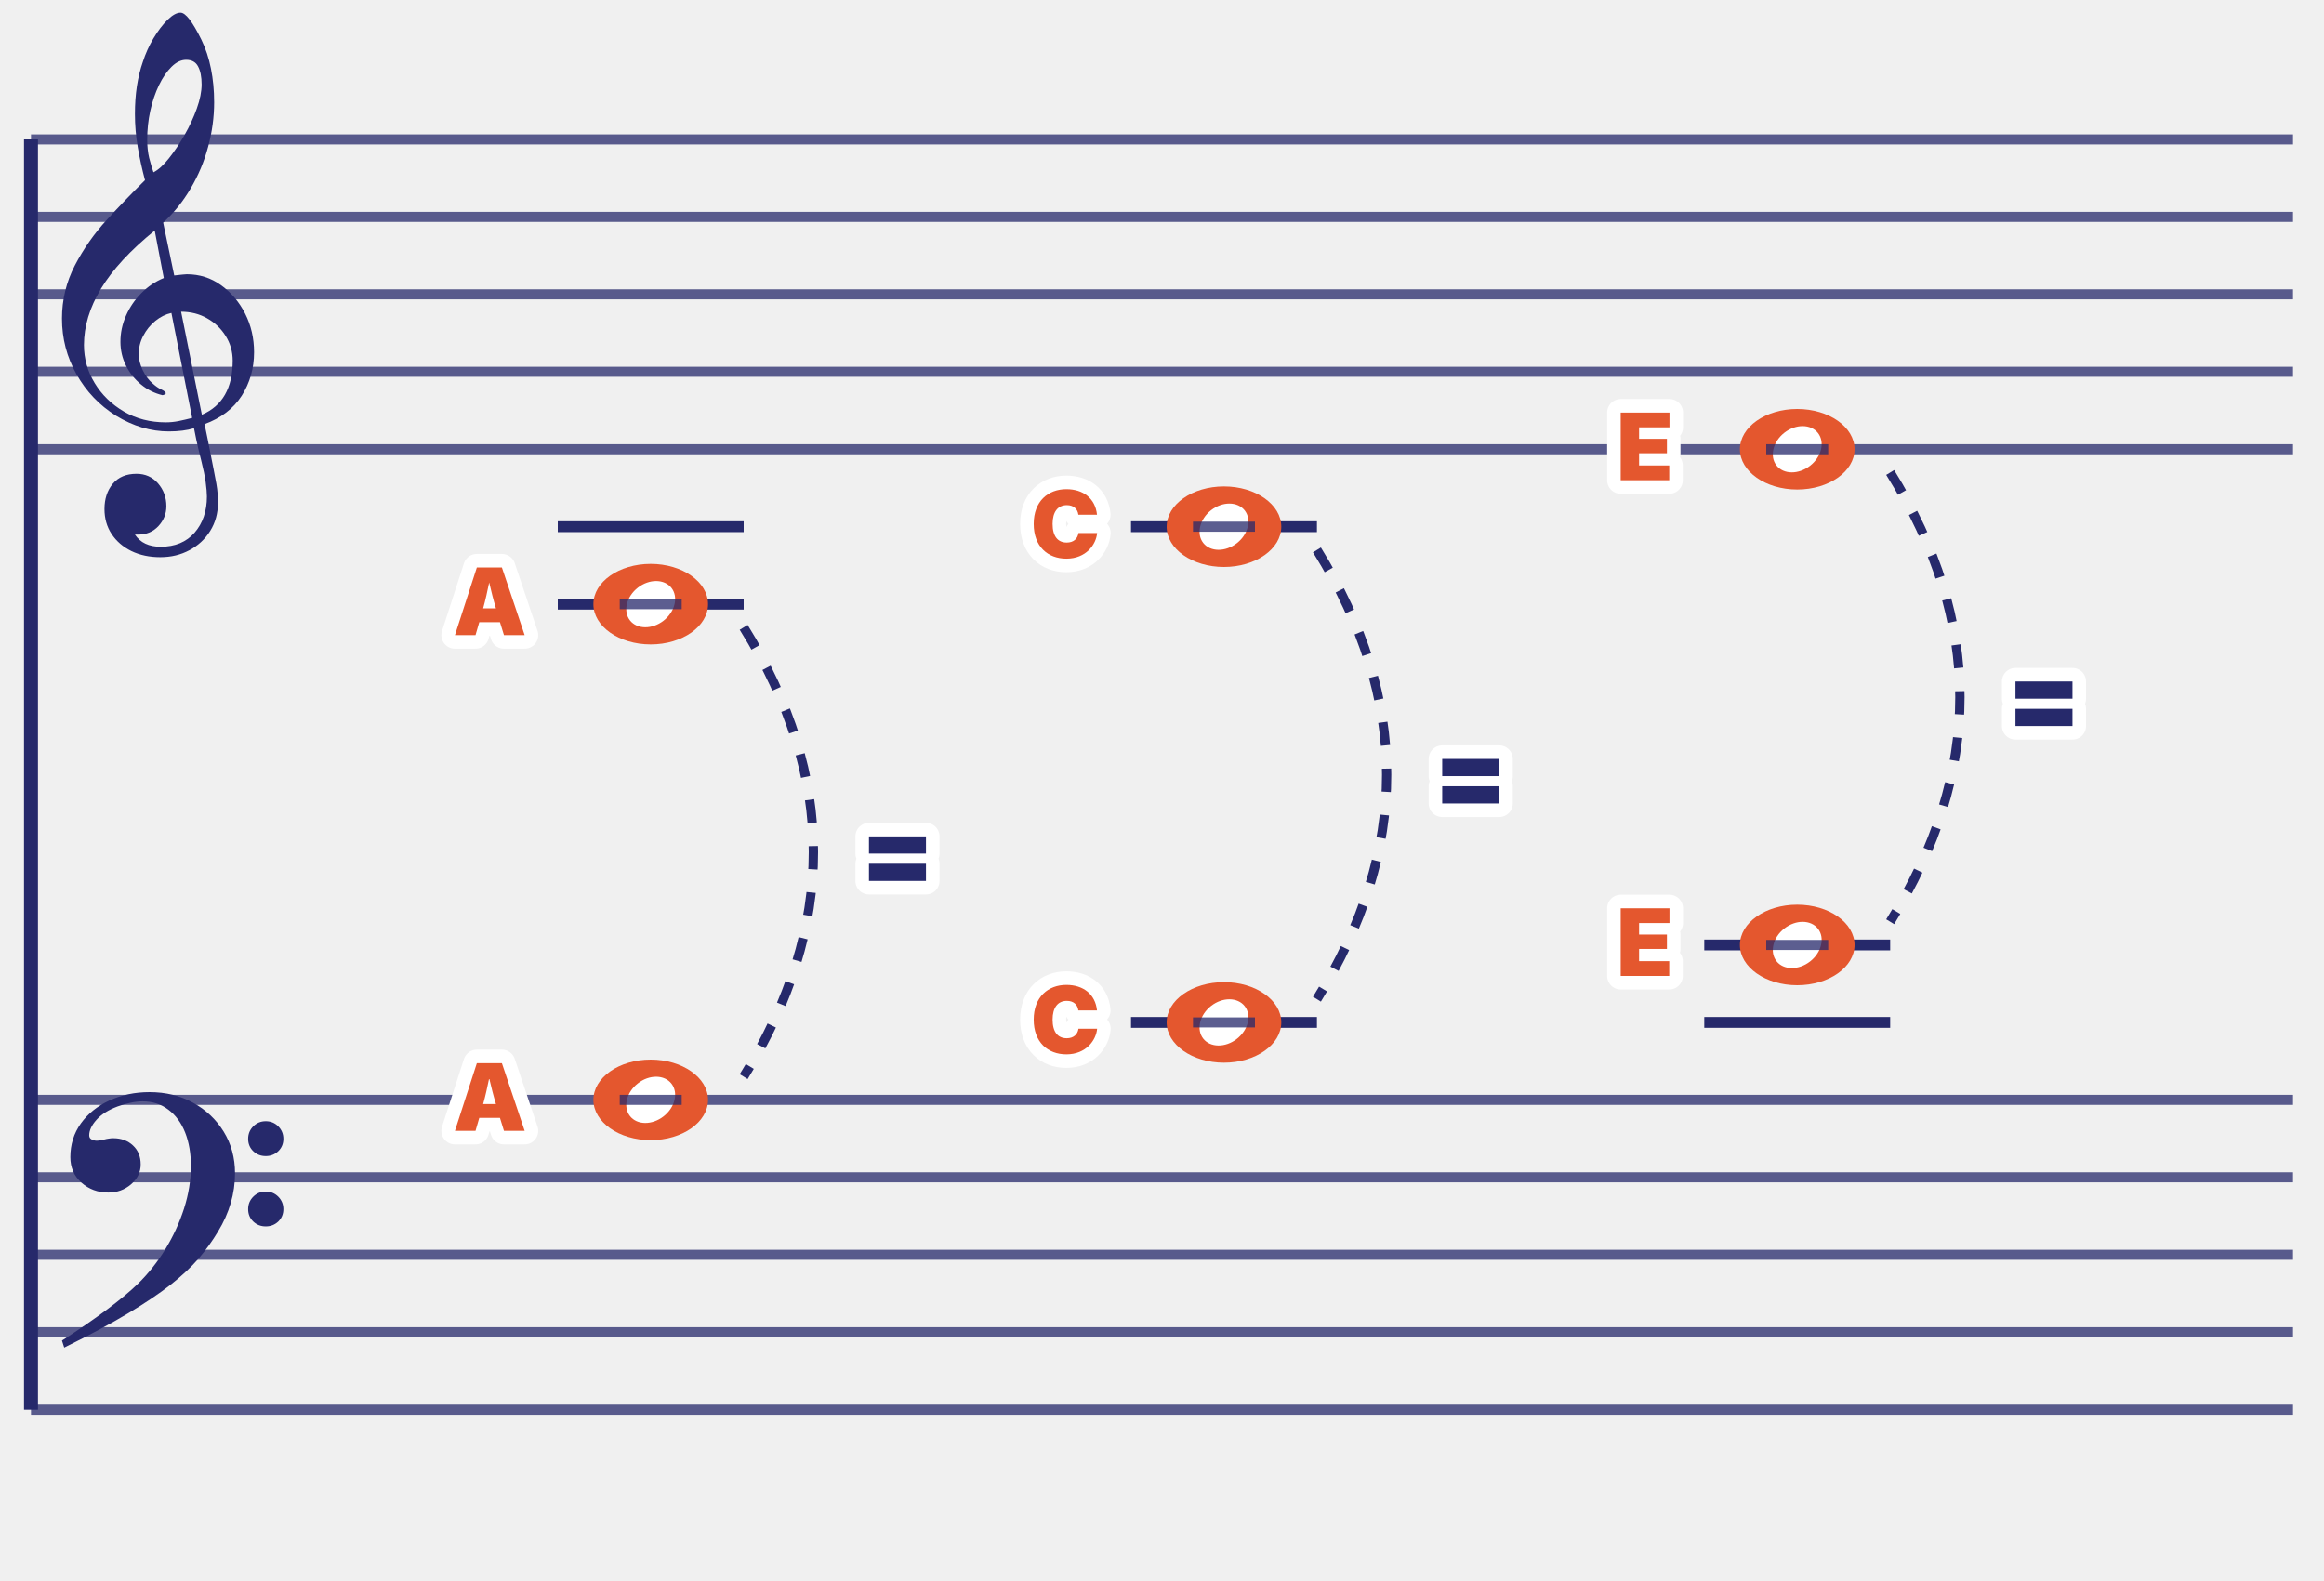
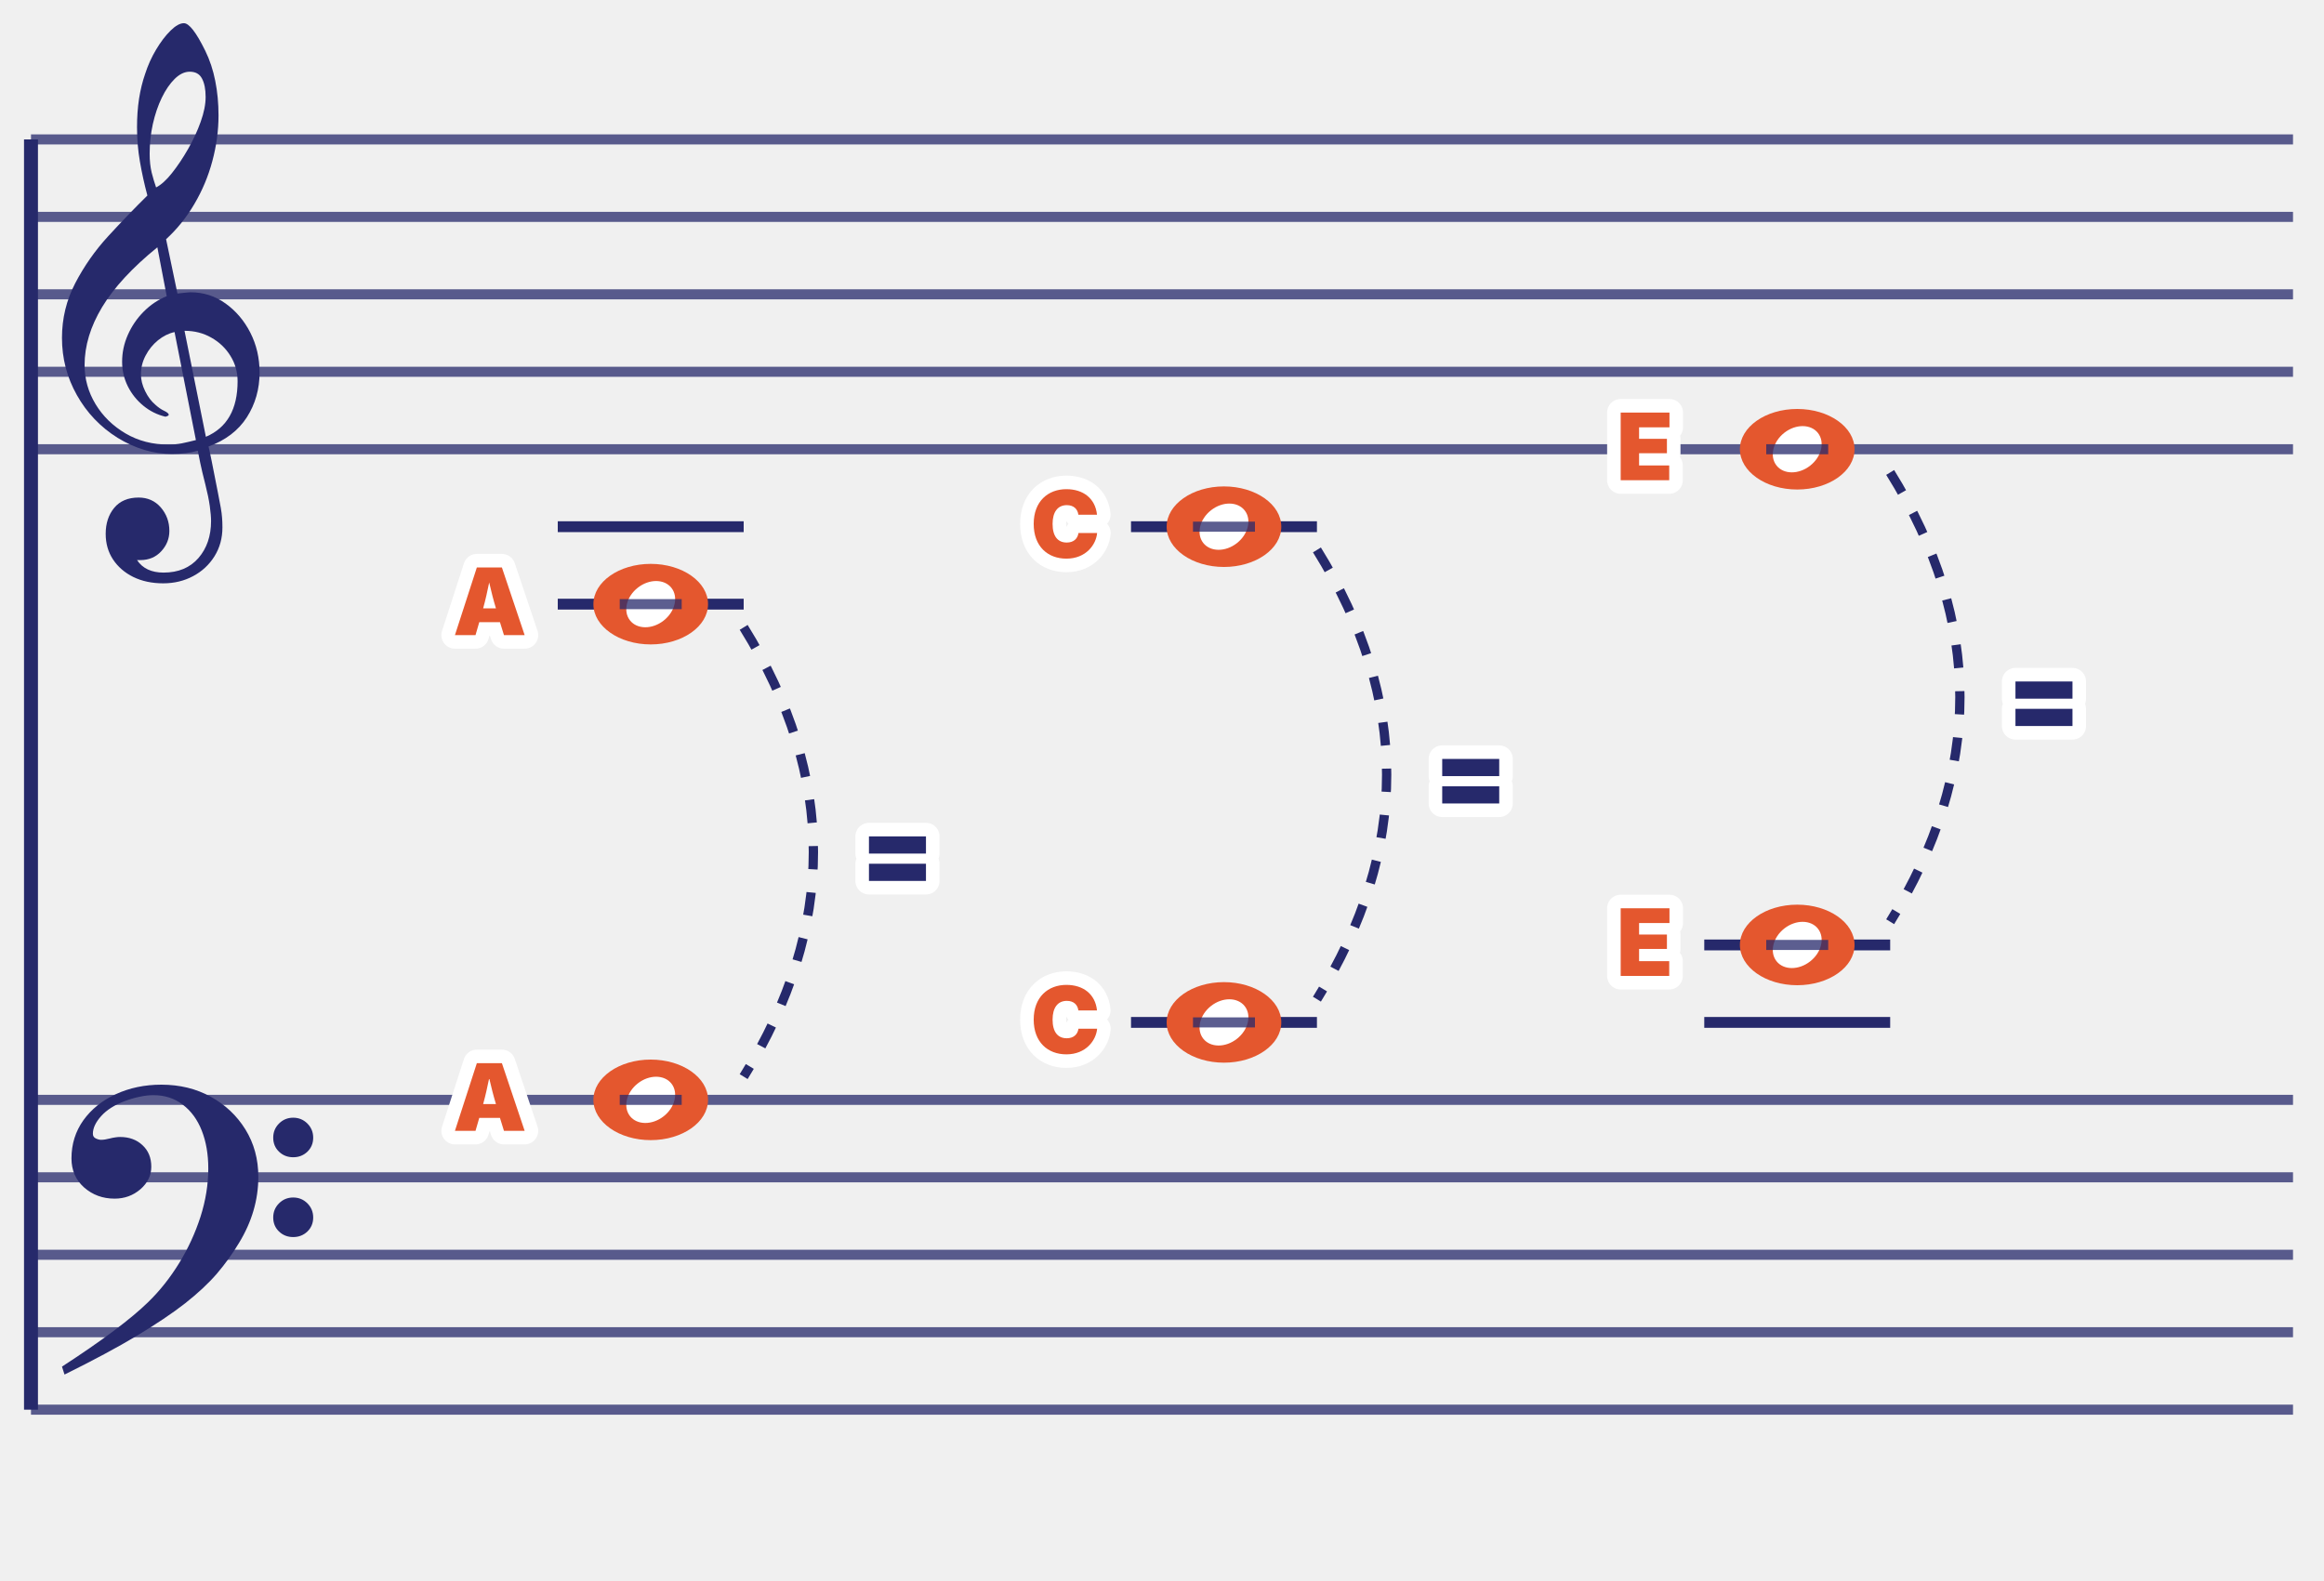
<svg xmlns="http://www.w3.org/2000/svg" viewBox="0 42 300 204" width="600" height="408">
  <line x1="4" x2="296" y1="100" y2="100" stroke="#26296b" stroke-opacity="0.75" stroke-width="1.3" />
  <line x1="4" x2="296" y1="90" y2="90" stroke="#26296b" stroke-opacity="0.75" stroke-width="1.3" />
  <line x1="4" x2="296" y1="80" y2="80" stroke="#26296b" stroke-opacity="0.75" stroke-width="1.3" />
  <line x1="4" x2="296" y1="70" y2="70" stroke="#26296b" stroke-opacity="0.75" stroke-width="1.3" />
  <line x1="4" x2="296" y1="60" y2="60" stroke="#26296b" stroke-opacity="0.75" stroke-width="1.3" />
  <line x1="4" x2="296" y1="224" y2="224" stroke="#26296b" stroke-opacity="0.75" stroke-width="1.3" />
  <line x1="4" x2="296" y1="214" y2="214" stroke="#26296b" stroke-opacity="0.75" stroke-width="1.3" />
  <line x1="4" x2="296" y1="204" y2="204" stroke="#26296b" stroke-opacity="0.75" stroke-width="1.3" />
  <line x1="4" x2="296" y1="194" y2="194" stroke="#26296b" stroke-opacity="0.75" stroke-width="1.3" />
  <line x1="4" x2="296" y1="184" y2="184" stroke="#26296b" stroke-opacity="0.75" stroke-width="1.3" />
  <line x1="4" x2="4" y1="60" y2="224" stroke="#26296b" stroke-width="1.8" />
-   <g transform="translate(5.970588 97.77941) scale(1.014706)" style="visibility: visible;">
+   <g transform="translate(5.912353 100.6926) scale(1.043824)" style="visibility: visible;">
    <text x="0" y="0" font-size="40" fill="#26296b" style="font-family: &quot;Noto Music&quot;, &quot;Apple Symbols&quot;, &quot;Segoe UI Symbol&quot;, serif;">𝄞</text>
  </g>
-   <g transform="translate(5.935484 220.1613) scale(1.032258)" style="visibility: visible;">
+   <g transform="translate(5.657419 224.2065) scale(1.17129)" style="visibility: visible;">
    <text x="0" y="0" font-size="40" fill="#26296b" style="font-family: &quot;Noto Music&quot;, &quot;Apple Symbols&quot;, &quot;Segoe UI Symbol&quot;, serif;">𝄢</text>
  </g>
  <g>
    <line x1="72" x2="96" y1="110" y2="110" stroke="#26296b" stroke-width="1.4" />
    <line x1="72" x2="96" y1="120" y2="120" stroke="#26296b" stroke-width="1.4" />
    <ellipse cx="84" cy="120" rx="7.4" ry="5.2" fill="#e4572e" />
    <ellipse cx="84" cy="120" rx="3.4" ry="2.7" transform="rotate(-38 84 120)" fill="#fff" />
    <line x1="80" x2="88" y1="120" y2="120" stroke="#26296b" stroke-opacity="0.75" stroke-width="1.3" />
  </g>
  <g>
    <ellipse cx="84" cy="184" rx="7.4" ry="5.2" fill="#e4572e" />
    <ellipse cx="84" cy="184" rx="3.4" ry="2.7" transform="rotate(-38 84 184)" fill="#fff" />
    <line x1="80" x2="88" y1="184" y2="184" stroke="#26296b" stroke-opacity="0.75" stroke-width="1.3" />
  </g>
  <g>
    <line x1="146" x2="170" y1="110" y2="110" stroke="#26296b" stroke-width="1.4" />
    <ellipse cx="158" cy="110" rx="7.4" ry="5.2" fill="#e4572e" />
    <ellipse cx="158" cy="110" rx="3.4" ry="2.7" transform="rotate(-38 158 110)" fill="#fff" />
    <line x1="154" x2="162" y1="110" y2="110" stroke="#26296b" stroke-opacity="0.75" stroke-width="1.3" />
  </g>
  <g>
    <line x1="146" x2="170" y1="174" y2="174" stroke="#26296b" stroke-width="1.4" />
    <ellipse cx="158" cy="174" rx="7.4" ry="5.2" fill="#e4572e" />
    <ellipse cx="158" cy="174" rx="3.4" ry="2.7" transform="rotate(-38 158 174)" fill="#fff" />
    <line x1="154" x2="162" y1="174" y2="174" stroke="#26296b" stroke-opacity="0.75" stroke-width="1.3" />
  </g>
  <g>
    <ellipse cx="232" cy="100" rx="7.4" ry="5.2" fill="#e4572e" />
    <ellipse cx="232" cy="100" rx="3.4" ry="2.7" transform="rotate(-38 232 100)" fill="#fff" />
    <line x1="228" x2="236" y1="100" y2="100" stroke="#26296b" stroke-opacity="0.75" stroke-width="1.3" />
  </g>
  <g>
    <line x1="220" x2="244" y1="174" y2="174" stroke="#26296b" stroke-width="1.4" />
    <line x1="220" x2="244" y1="164" y2="164" stroke="#26296b" stroke-width="1.4" />
    <ellipse cx="232" cy="164" rx="7.4" ry="5.2" fill="#e4572e" />
    <ellipse cx="232" cy="164" rx="3.4" ry="2.7" transform="rotate(-38 232 164)" fill="#fff" />
    <line x1="228" x2="236" y1="164" y2="164" stroke="#26296b" stroke-opacity="0.75" stroke-width="1.3" />
  </g>
  <g style="font-family: Inter, &quot;Apple SD Gothic Neo&quot;, &quot;Noto Sans KR&quot;, sans-serif; paint-order: stroke; stroke: rgb(255, 255, 255); stroke-width: 3.5; stroke-linejoin: round;">
    <g>
      <path d="M96 123 Q114 152 96 181" fill="none" stroke="#26296b" stroke-width="1.2" stroke-dasharray="3 3" />
      <text x="111" y="157" font-size="14" font-weight="900" fill="#26296b">=</text>
      <text x="68" y="124" font-size="12" font-weight="900" fill="#e4572e" text-anchor="end">A</text>
      <text x="68" y="188" font-size="12" font-weight="900" fill="#e4572e" text-anchor="end">A</text>
    </g>
    <g>
      <path d="M170 113 Q188 142 170 171" fill="none" stroke="#26296b" stroke-width="1.2" stroke-dasharray="3 3" />
      <text x="185" y="147" font-size="14" font-weight="900" fill="#26296b">=</text>
      <text x="142" y="114" font-size="12" font-weight="900" fill="#e4572e" text-anchor="end">C</text>
      <text x="142" y="178" font-size="12" font-weight="900" fill="#e4572e" text-anchor="end">C</text>
    </g>
    <g>
      <path d="M244 103 Q262 132 244 161" fill="none" stroke="#26296b" stroke-width="1.2" stroke-dasharray="3 3" />
      <text x="259" y="137" font-size="14" font-weight="900" fill="#26296b">=</text>
      <text x="216" y="104" font-size="12" font-weight="900" fill="#e4572e" text-anchor="end">E</text>
      <text x="216" y="168" font-size="12" font-weight="900" fill="#e4572e" text-anchor="end">E</text>
    </g>
  </g>
</svg>
